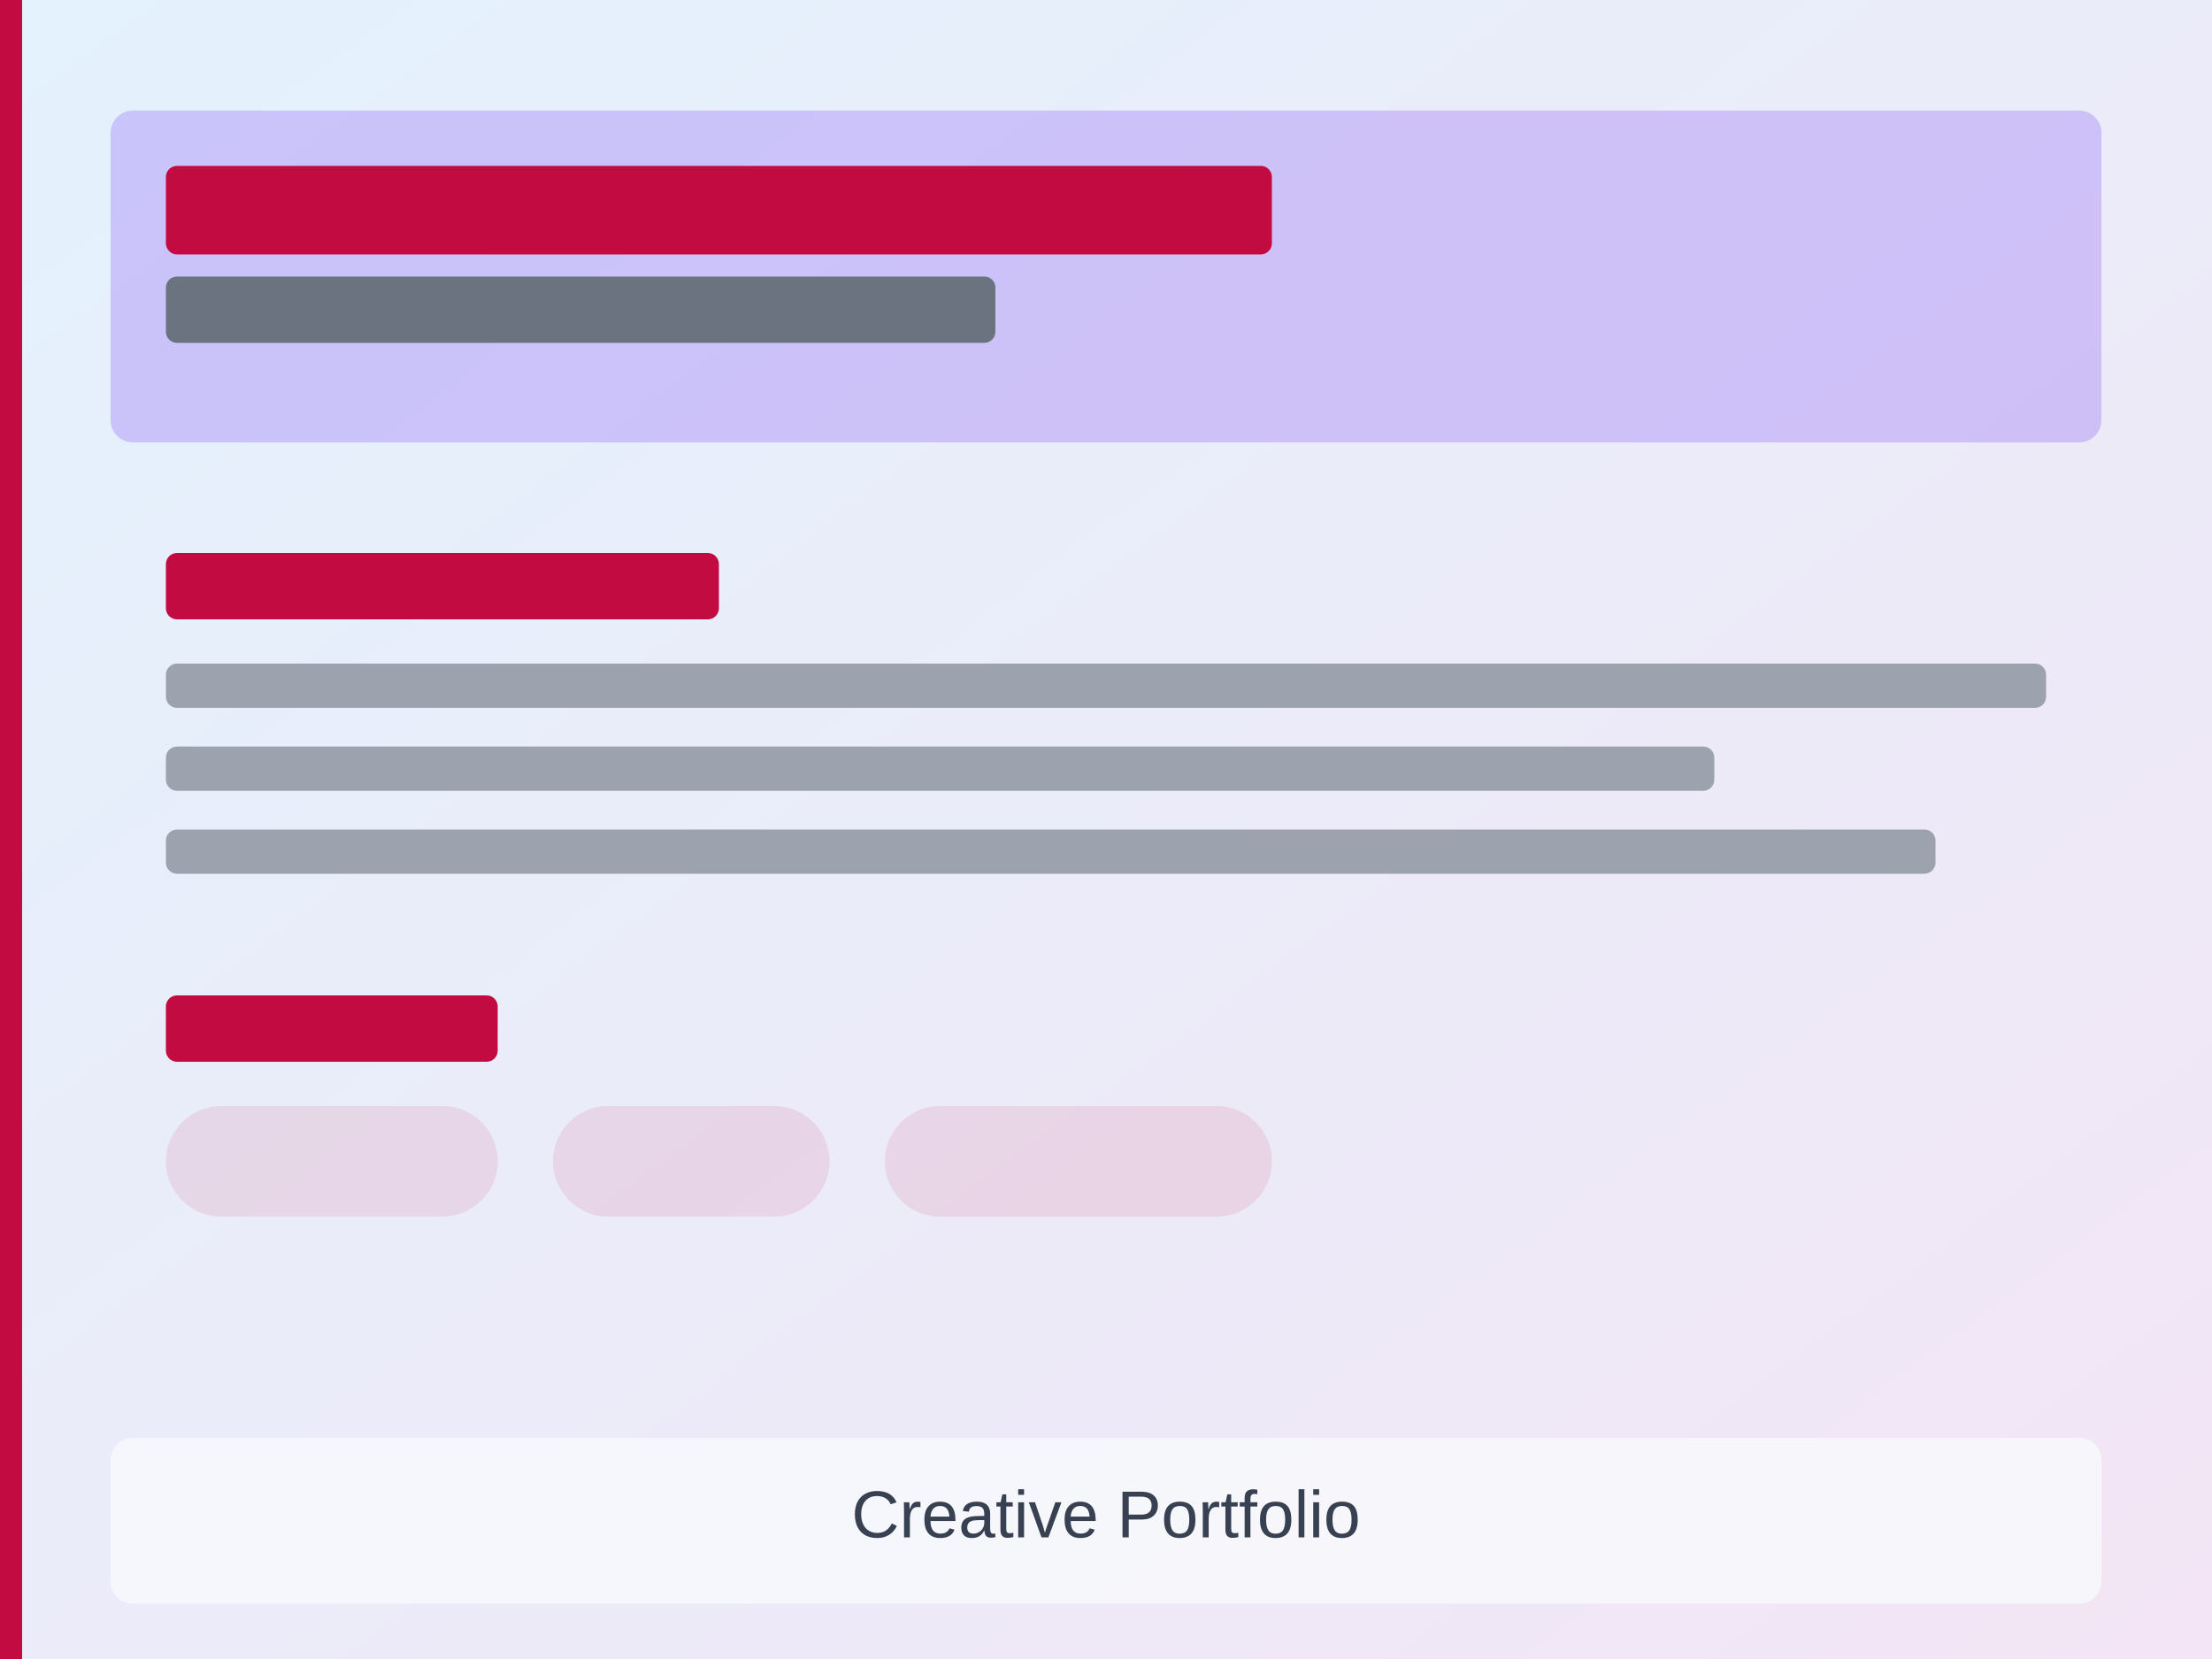
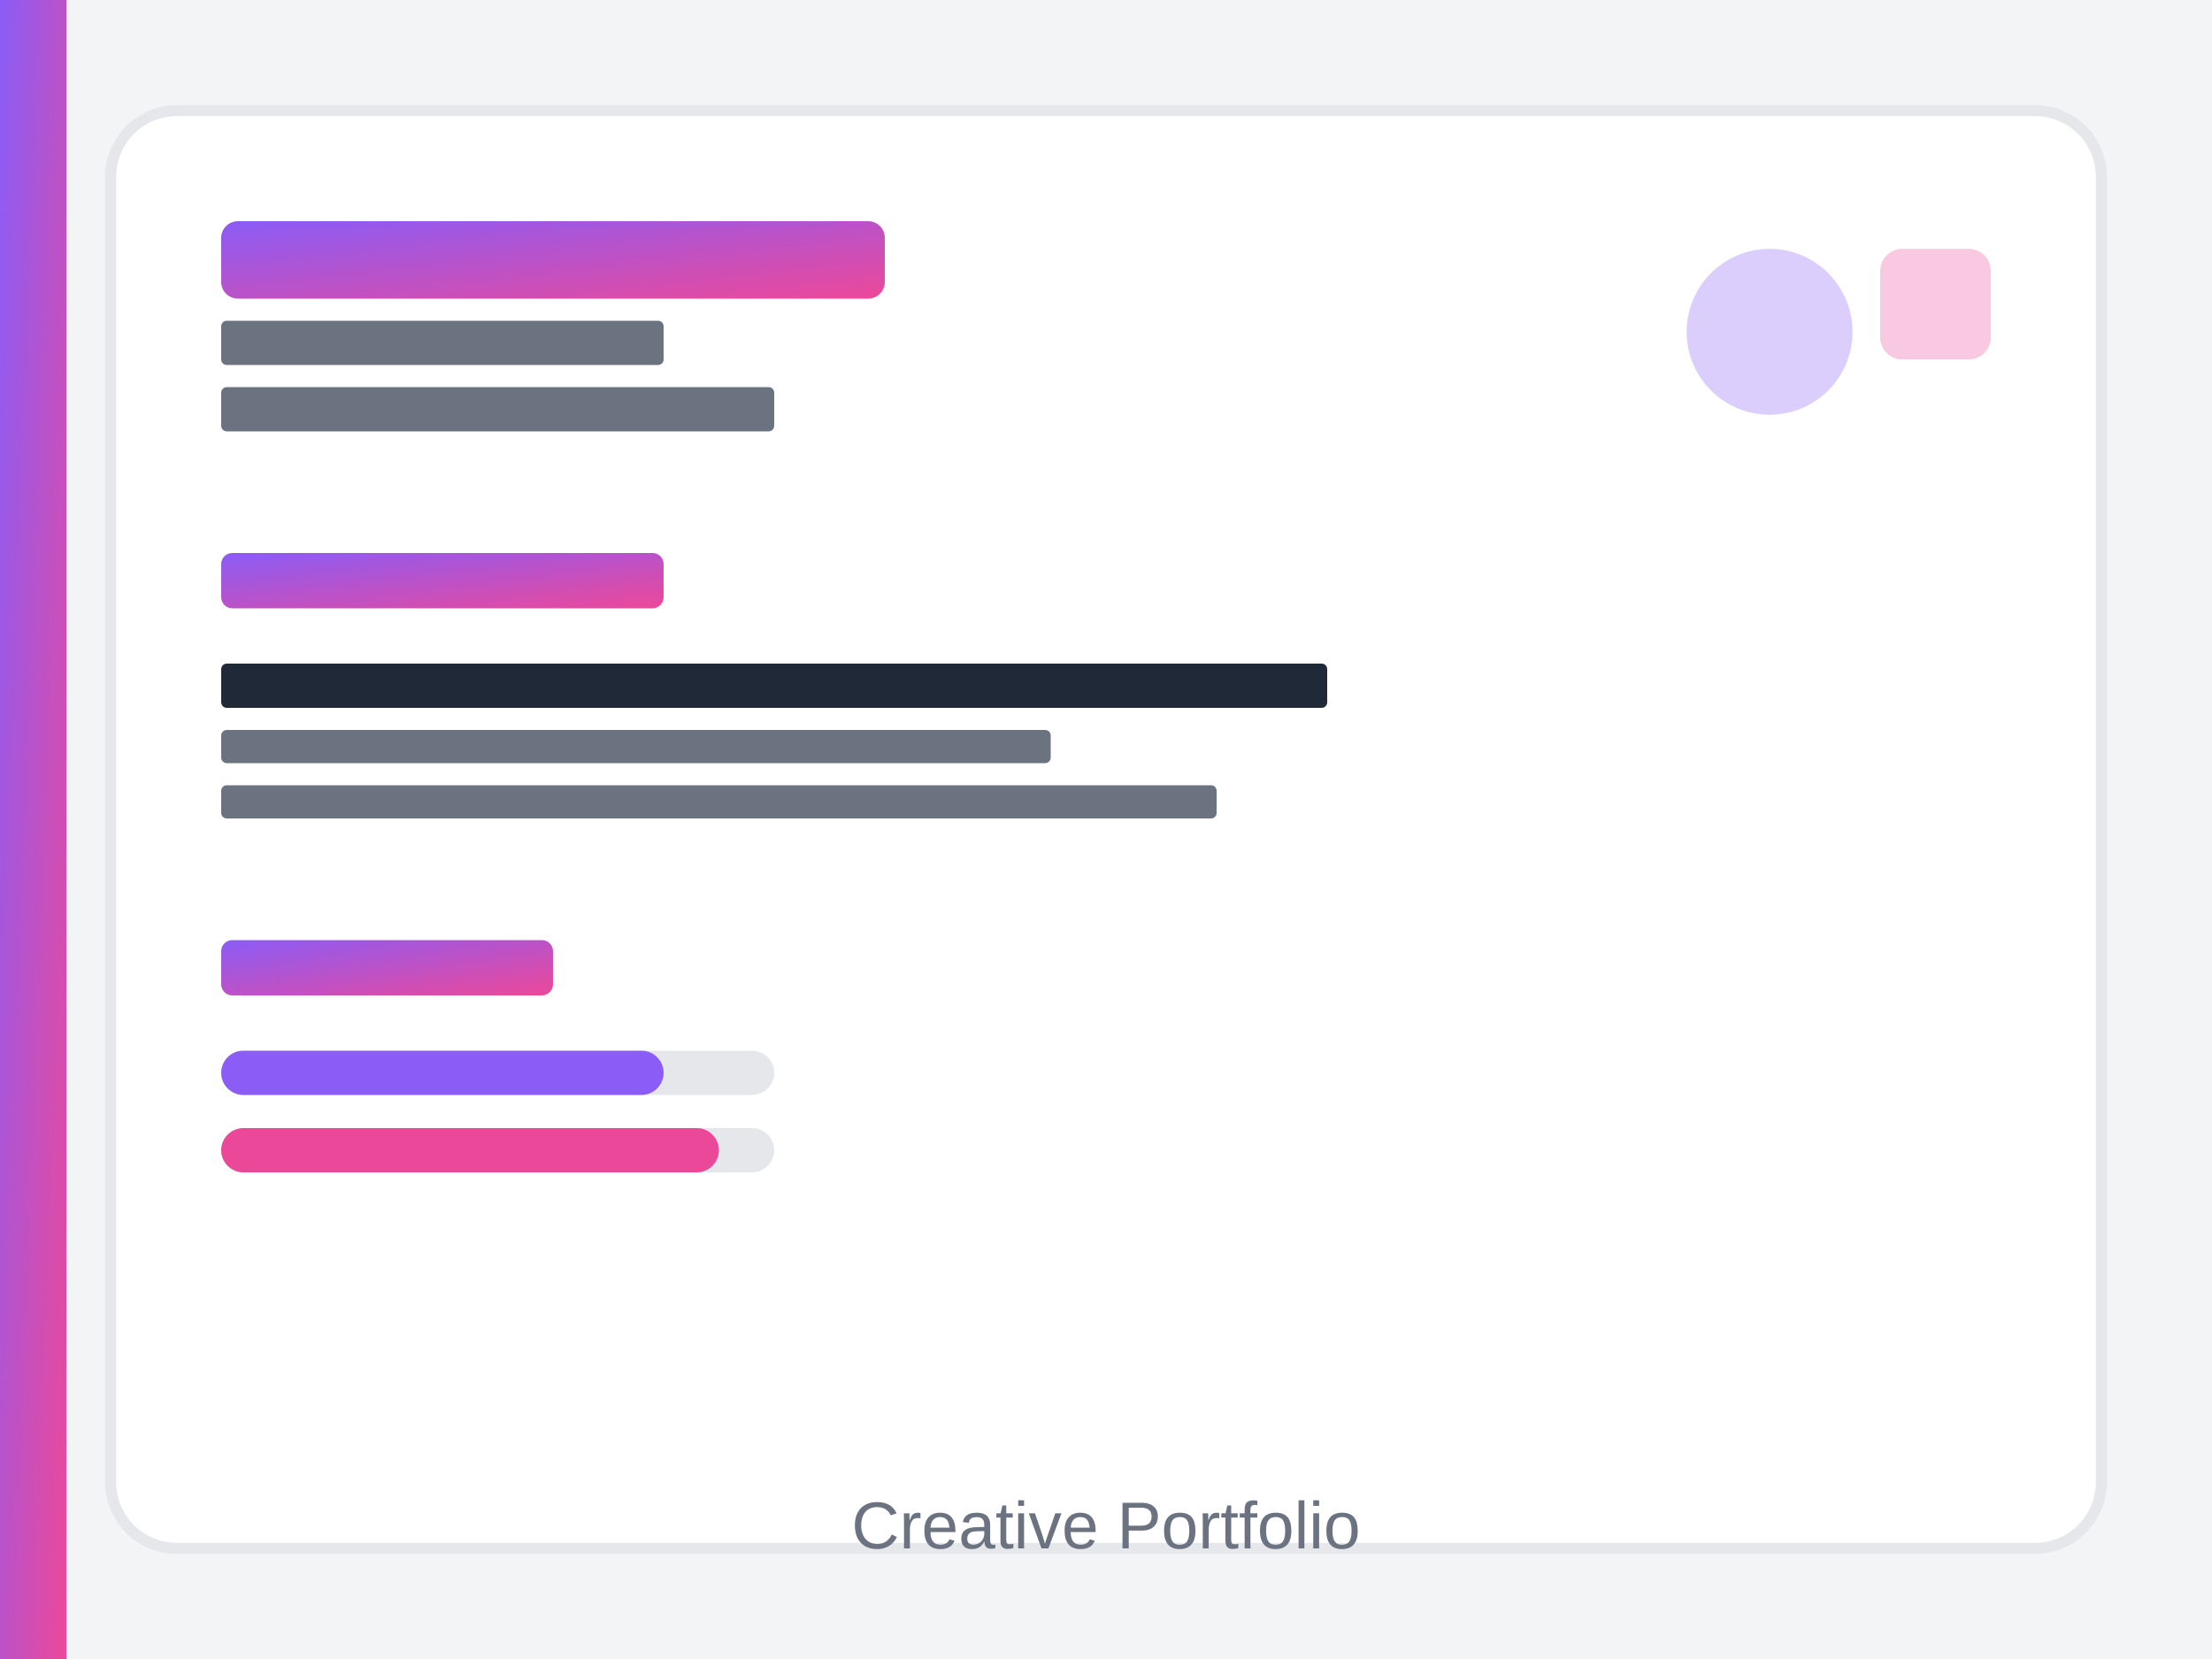
- <svg xmlns="http://www.w3.org/2000/svg" width="400" height="300" viewBox="0 0 400 300">
+ <svg xmlns="http://www.w3.org/2000/svg" width="400" height="300" viewBox="0 0 400 300" fill="none">
  <defs>
-     <linearGradient id="bg-creative" x1="0%" y1="0%" x2="100%" y2="100%">
-       <stop offset="0%" style="stop-color:#e3f2fd;stop-opacity:1" />
-       <stop offset="100%" style="stop-color:#f3e5f5;stop-opacity:1" />
+     <linearGradient id="creativeGrad" x1="0%" y1="0%" x2="100%" y2="100%">
+       <stop offset="0%" style="stop-color:#8B5CF6;stop-opacity:1" />
+       <stop offset="100%" style="stop-color:#EC4899;stop-opacity:1" />
    </linearGradient>
  </defs>
-   <rect width="400" height="300" fill="url(#bg-creative)" />
-   <rect x="0" y="0" width="4" height="300" fill="#c10b41" />
-   <rect x="20" y="20" width="360" height="60" fill="#8b5cf6" opacity="0.3" rx="4" />
-   <rect x="30" y="30" width="200" height="16" fill="#c10b41" rx="2" />
-   <rect x="30" y="50" width="150" height="12" fill="#6b7280" rx="2" />
-   <rect x="30" y="100" width="100" height="12" fill="#c10b41" rx="2" />
-   <rect x="30" y="120" width="340" height="8" fill="#9ca3af" rx="2" />
-   <rect x="30" y="135" width="280" height="8" fill="#9ca3af" rx="2" />
-   <rect x="30" y="150" width="320" height="8" fill="#9ca3af" rx="2" />
-   <rect x="30" y="180" width="60" height="12" fill="#c10b41" rx="2" />
-   <rect x="30" y="200" width="60" height="20" fill="#c10b41" opacity="0.1" rx="10" />
-   <rect x="100" y="200" width="50" height="20" fill="#c10b41" opacity="0.1" rx="10" />
-   <rect x="160" y="200" width="70" height="20" fill="#c10b41" opacity="0.1" rx="10" />
-   <rect x="20" y="260" width="360" height="30" fill="#f8fafc" opacity="0.8" rx="4" />
-   <text x="200" y="278" text-anchor="middle" font-family="Arial, sans-serif" font-size="12" fill="#374151" font-weight="500">
-     Creative Portfolio
-   </text>
+   <rect width="400" height="300" fill="#F3F4F6" />
+   <rect x="20" y="20" width="360" height="260" fill="white" stroke="#E5E7EB" stroke-width="2" rx="12" />
+   <rect x="40" y="40" width="120" height="14" fill="url(#creativeGrad)" rx="3" />
+   <rect x="40" y="58" width="80" height="8" fill="#6B7280" rx="1" />
+   <rect x="40" y="70" width="100" height="8" fill="#6B7280" rx="1" />
+   <circle cx="320" cy="60" r="15" fill="#8B5CF6" opacity="0.3" />
+   <rect x="340" y="45" width="20" height="20" fill="#EC4899" opacity="0.3" rx="4" />
+   <rect x="40" y="100" width="80" height="10" fill="url(#creativeGrad)" rx="2" />
+   <rect x="40" y="120" width="200" height="8" fill="#1F2937" rx="1" />
+   <rect x="40" y="132" width="150" height="6" fill="#6B7280" rx="1" />
+   <rect x="40" y="142" width="180" height="6" fill="#6B7280" rx="1" />
+   <rect x="40" y="170" width="60" height="10" fill="url(#creativeGrad)" rx="2" />
+   <rect x="40" y="190" width="100" height="8" fill="#E5E7EB" rx="4" />
+   <rect x="40" y="190" width="80" height="8" fill="#8B5CF6" rx="4" />
+   <rect x="40" y="204" width="100" height="8" fill="#E5E7EB" rx="4" />
+   <rect x="40" y="204" width="90" height="8" fill="#EC4899" rx="4" />
+   <rect x="0" y="0" width="12" height="300" fill="url(#creativeGrad)" />
+   <text x="200" y="280" text-anchor="middle" fill="#6B7280" font-size="12" font-family="Arial, sans-serif">Creative Portfolio</text>
</svg>
